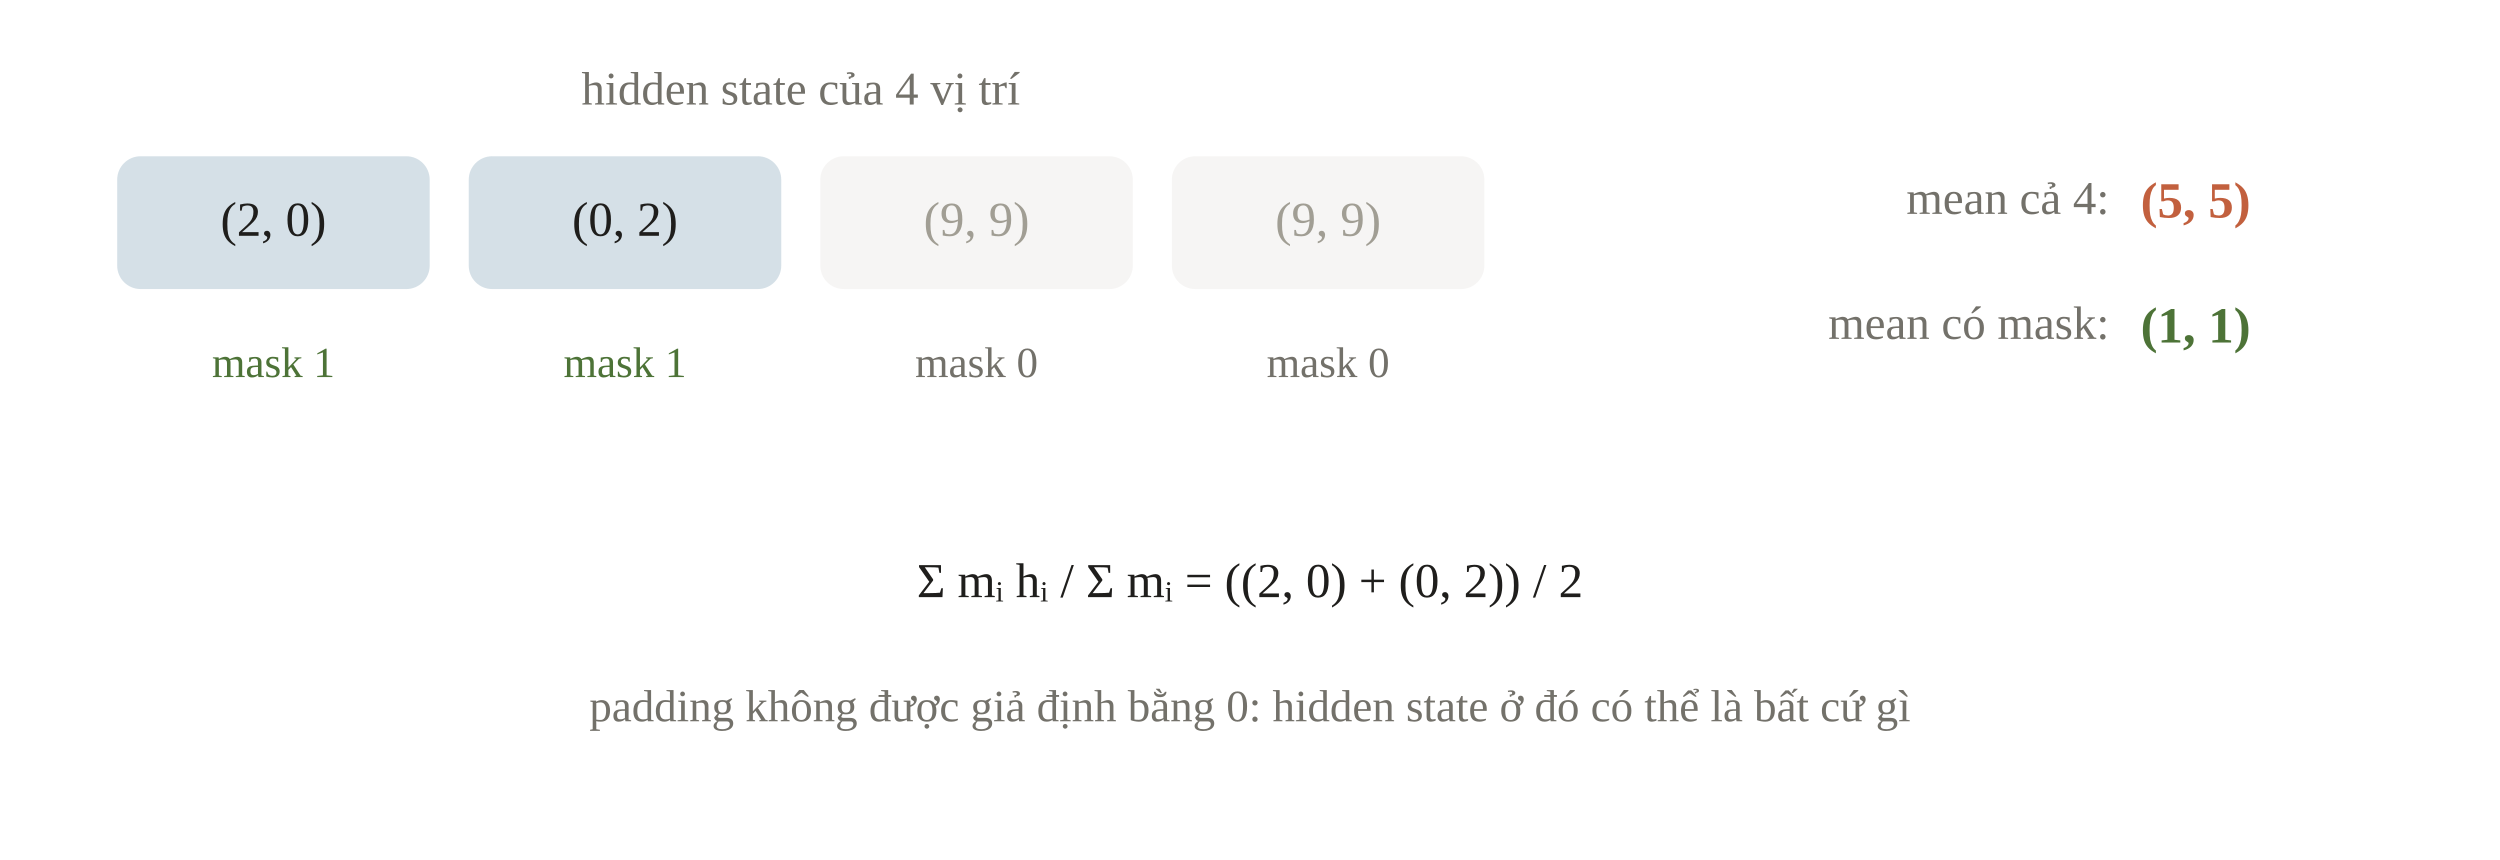
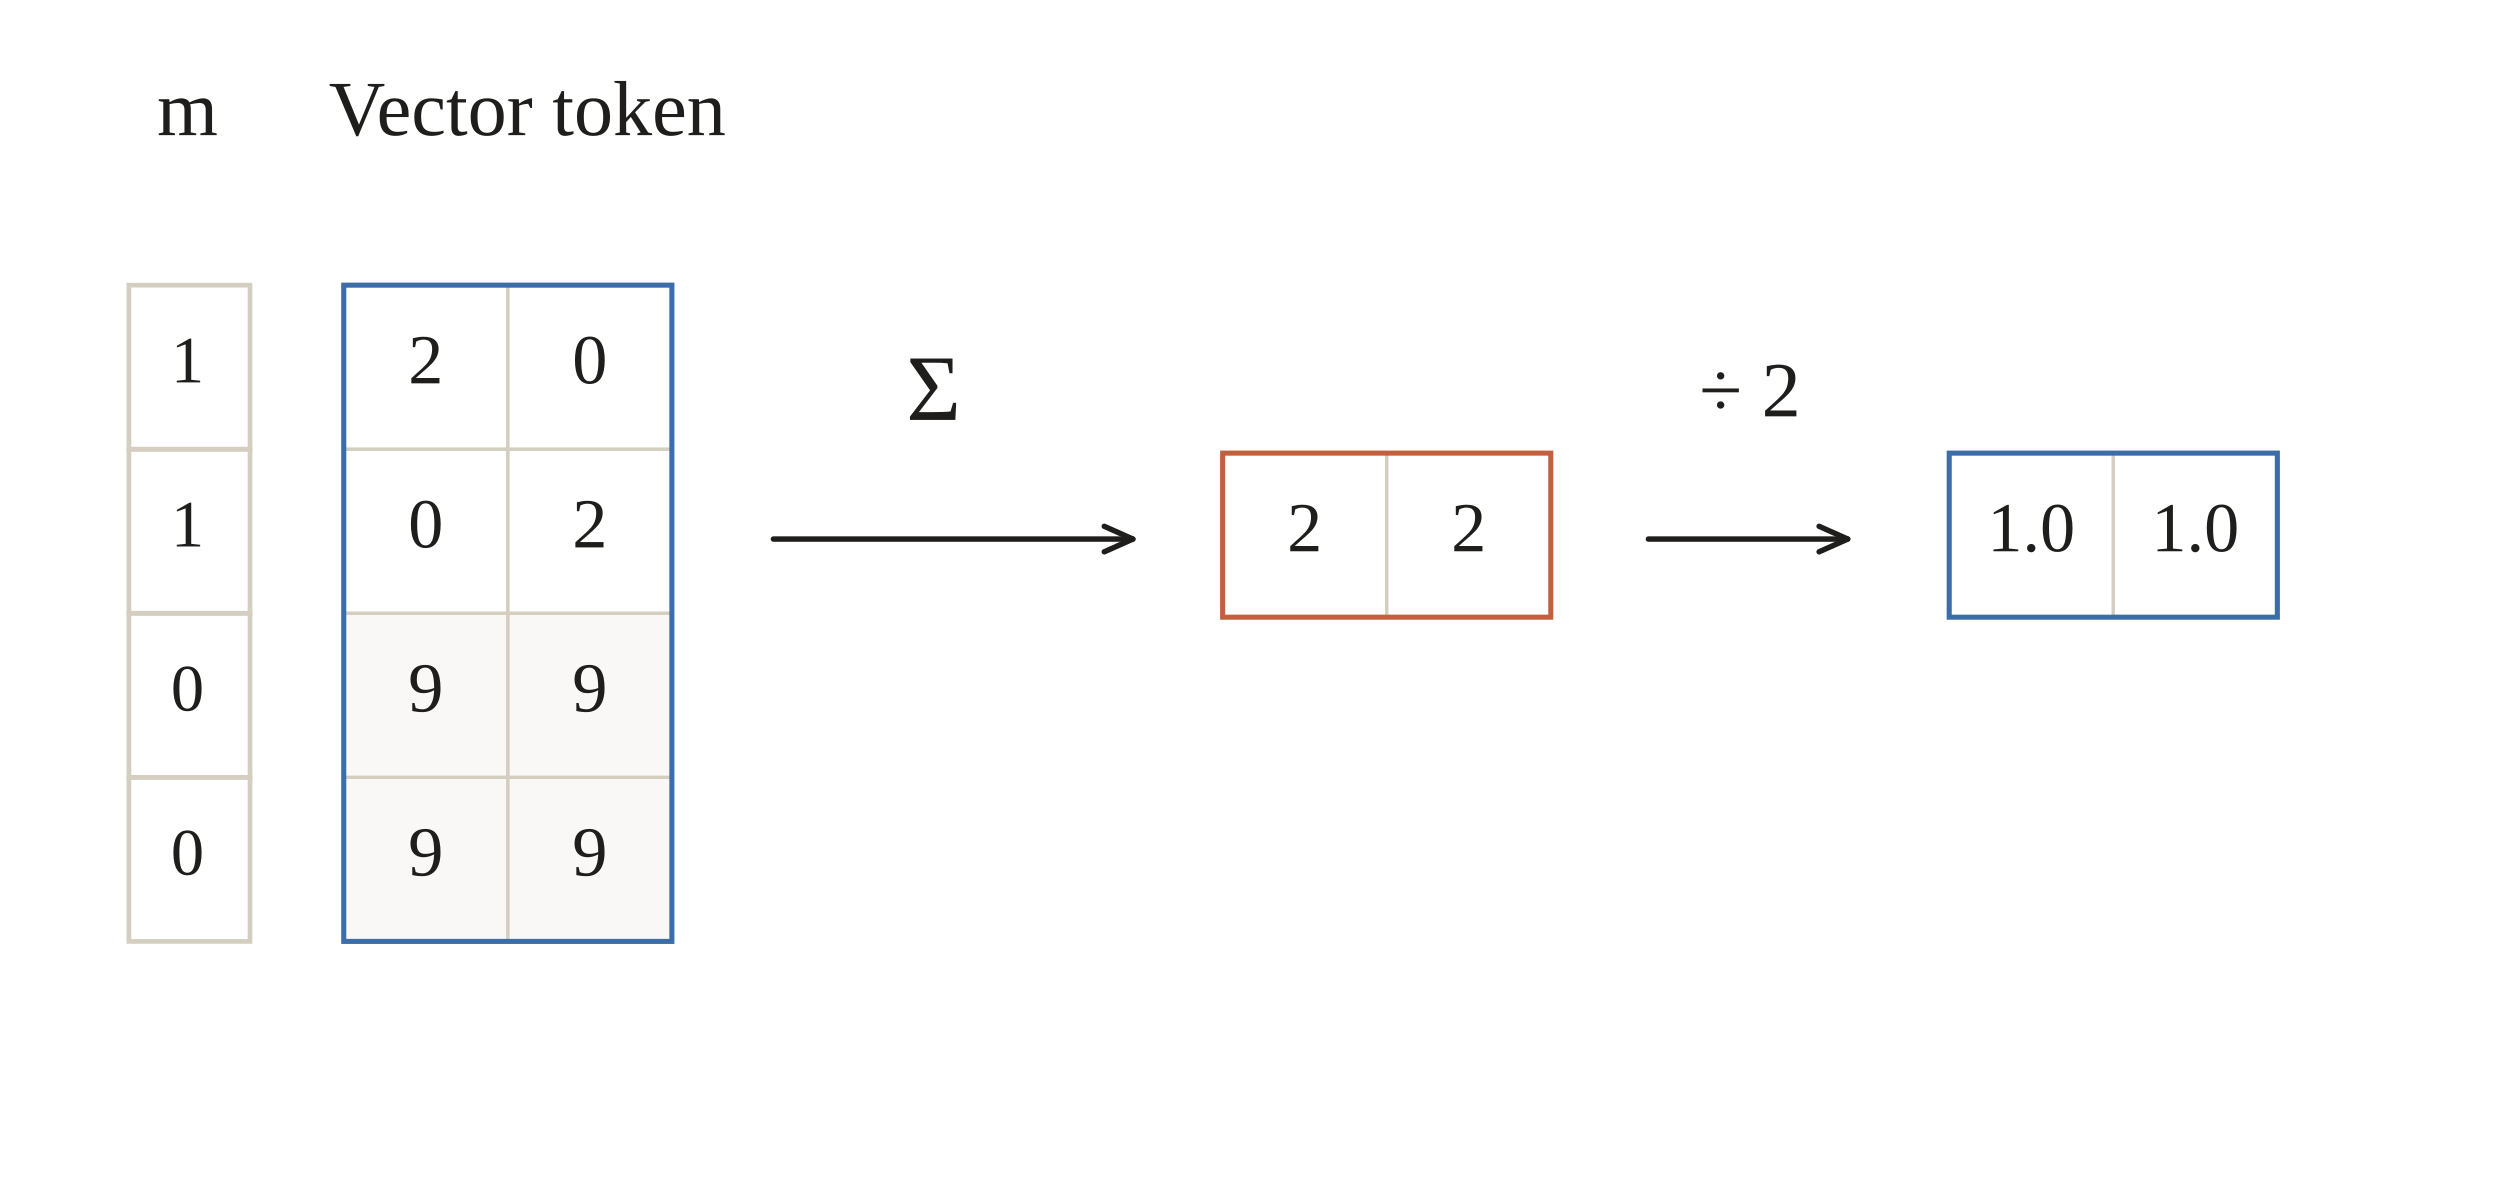
- <svg xmlns="http://www.w3.org/2000/svg" viewBox="0 0 640 220" width="640" style="font-family:var(--serif, Lora, Georgia, serif);color:var(--text, #1f1e1c)">
-   <rect x="30" y="40" width="80" height="34" rx="6" fill="var(--t-n, #2f6587)" fill-opacity="0.2" stroke="none" stroke-width="0" />
-   <text xml:space="preserve" style="font-variant-ligatures:none" x="70" y="57.5" fill="currentColor" text-anchor="middle" dominant-baseline="middle" font-family="var(--mono, &quot;JetBrains Mono&quot;, Consolas, monospace)" font-size="12.5" font-weight="400">(2, 0)</text>
-   <text xml:space="preserve" style="font-variant-ligatures:none" x="70" y="94" fill="var(--t-s, #4d7337)" text-anchor="middle" dominant-baseline="middle" font-family="var(--mono, &quot;JetBrains Mono&quot;, Consolas, monospace)" font-size="11" font-weight="400">mask 1</text>
-   <rect x="120" y="40" width="80" height="34" rx="6" fill="var(--t-n, #2f6587)" fill-opacity="0.2" stroke="none" stroke-width="0" />
-   <text xml:space="preserve" style="font-variant-ligatures:none" x="160" y="57.5" fill="currentColor" text-anchor="middle" dominant-baseline="middle" font-family="var(--mono, &quot;JetBrains Mono&quot;, Consolas, monospace)" font-size="12.5" font-weight="400">(0, 2)</text>
-   <text xml:space="preserve" style="font-variant-ligatures:none" x="160" y="94" fill="var(--t-s, #4d7337)" text-anchor="middle" dominant-baseline="middle" font-family="var(--mono, &quot;JetBrains Mono&quot;, Consolas, monospace)" font-size="11" font-weight="400">mask 1</text>
-   <rect x="210" y="40" width="80" height="34" rx="6" fill="var(--faint, #a19e94)" fill-opacity="0.1" stroke="none" stroke-width="0" />
-   <text xml:space="preserve" style="font-variant-ligatures:none" x="250" y="57.5" fill="var(--faint, #a19e94)" text-anchor="middle" dominant-baseline="middle" font-family="var(--mono, &quot;JetBrains Mono&quot;, Consolas, monospace)" font-size="12.5" font-weight="400">(9, 9)</text>
-   <text xml:space="preserve" style="font-variant-ligatures:none" x="250" y="94" fill="var(--muted, #73716a)" text-anchor="middle" dominant-baseline="middle" font-family="var(--mono, &quot;JetBrains Mono&quot;, Consolas, monospace)" font-size="11" font-weight="400">mask 0</text>
-   <rect x="300" y="40" width="80" height="34" rx="6" fill="var(--faint, #a19e94)" fill-opacity="0.1" stroke="none" stroke-width="0" />
-   <text xml:space="preserve" style="font-variant-ligatures:none" x="340" y="57.5" fill="var(--faint, #a19e94)" text-anchor="middle" dominant-baseline="middle" font-family="var(--mono, &quot;JetBrains Mono&quot;, Consolas, monospace)" font-size="12.5" font-weight="400">(9, 9)</text>
-   <text xml:space="preserve" style="font-variant-ligatures:none" x="340" y="94" fill="var(--muted, #73716a)" text-anchor="middle" dominant-baseline="middle" font-family="var(--mono, &quot;JetBrains Mono&quot;, Consolas, monospace)" font-size="11" font-weight="400">mask 0</text>
-   <text x="205" y="24" fill="var(--muted, #73716a)" text-anchor="middle" dominant-baseline="middle" font-family="var(--sans, Inter, &quot;Segoe UI&quot;, sans-serif)" font-size="12" font-weight="400">hidden state của 4 vị trí</text>
-   <text x="540" y="52" fill="var(--muted, #73716a)" text-anchor="end" dominant-baseline="middle" font-family="var(--sans, Inter, &quot;Segoe UI&quot;, sans-serif)" font-size="12" font-weight="400">mean cả 4:</text>
-   <text xml:space="preserve" style="font-variant-ligatures:none" x="548" y="52" fill="var(--accent, #c2603e)" text-anchor="start" dominant-baseline="middle" font-family="var(--mono, &quot;JetBrains Mono&quot;, Consolas, monospace)" font-size="13" font-weight="600">(5, 5)</text>
-   <text x="540" y="84" fill="var(--muted, #73716a)" text-anchor="end" dominant-baseline="middle" font-family="var(--sans, Inter, &quot;Segoe UI&quot;, sans-serif)" font-size="12" font-weight="400">mean có mask:</text>
-   <text xml:space="preserve" style="font-variant-ligatures:none" x="548" y="84" fill="var(--t-s, #4d7337)" text-anchor="start" dominant-baseline="middle" font-family="var(--mono, &quot;JetBrains Mono&quot;, Consolas, monospace)" font-size="13" font-weight="600">(1, 1)</text>
-   <text xml:space="preserve" style="font-variant-ligatures:none" x="320" y="150" fill="currentColor" text-anchor="middle" dominant-baseline="middle" font-family="var(--mono, &quot;JetBrains Mono&quot;, Consolas, monospace)" font-size="12.5" font-weight="400">Σ mᵢ hᵢ / Σ mᵢ = ((2, 0) + (0, 2)) / 2</text>
-   <text x="320" y="182" fill="var(--muted, #73716a)" text-anchor="middle" dominant-baseline="middle" font-family="var(--sans, Inter, &quot;Segoe UI&quot;, sans-serif)" font-size="11.5" font-weight="400">padding không được giả định bằng 0: hidden state ở đó có thể là bất cứ gì</text>
+ <svg xmlns="http://www.w3.org/2000/svg" viewBox="0 0 640 305" width="640" role="img" aria-label="Mean pooling cộng và đếm chỉ những token được mask giữ lại." style="font-family:var(--serif, Lora, Georgia, serif);color:var(--text, #1f1e1c)">
+   <text x="135" y="30" fill="currentColor" text-anchor="middle" dominant-baseline="middle" font-size="20" font-weight="400">Vector token</text>
+   <rect x="88" y="73" width="42" height="42" rx="0" fill="none" fill-opacity="1" stroke="var(--line-strong, #d3cebf)" stroke-width="0.8" />
+   <text x="109" y="94" fill="currentColor" text-anchor="middle" dominant-baseline="middle" font-size="18" font-weight="400">2</text>
+   <rect x="130" y="73" width="42" height="42" rx="0" fill="none" fill-opacity="1" stroke="var(--line-strong, #d3cebf)" stroke-width="0.8" />
+   <text x="151" y="94" fill="currentColor" text-anchor="middle" dominant-baseline="middle" font-size="18" font-weight="400">0</text>
+   <rect x="88" y="115" width="42" height="42" rx="0" fill="none" fill-opacity="1" stroke="var(--line-strong, #d3cebf)" stroke-width="0.8" />
+   <text x="109" y="136" fill="currentColor" text-anchor="middle" dominant-baseline="middle" font-size="18" font-weight="400">0</text>
+   <rect x="130" y="115" width="42" height="42" rx="0" fill="none" fill-opacity="1" stroke="var(--line-strong, #d3cebf)" stroke-width="0.8" />
+   <text x="151" y="136" fill="currentColor" text-anchor="middle" dominant-baseline="middle" font-size="18" font-weight="400">2</text>
+   <rect x="88" y="157" width="42" height="42" rx="0" fill="var(--line-strong, #d3cebf)" fill-opacity="0.14" stroke="var(--line-strong, #d3cebf)" stroke-width="0.8" />
+   <text x="109" y="178" fill="currentColor" text-anchor="middle" dominant-baseline="middle" font-size="18" font-weight="400">9</text>
+   <rect x="130" y="157" width="42" height="42" rx="0" fill="var(--line-strong, #d3cebf)" fill-opacity="0.14" stroke="var(--line-strong, #d3cebf)" stroke-width="0.8" />
+   <text x="151" y="178" fill="currentColor" text-anchor="middle" dominant-baseline="middle" font-size="18" font-weight="400">9</text>
+   <rect x="88" y="199" width="42" height="42" rx="0" fill="var(--line-strong, #d3cebf)" fill-opacity="0.14" stroke="var(--line-strong, #d3cebf)" stroke-width="0.8" />
+   <text x="109" y="220" fill="currentColor" text-anchor="middle" dominant-baseline="middle" font-size="18" font-weight="400">9</text>
+   <rect x="130" y="199" width="42" height="42" rx="0" fill="var(--line-strong, #d3cebf)" fill-opacity="0.14" stroke="var(--line-strong, #d3cebf)" stroke-width="0.8" />
+   <text x="151" y="220" fill="currentColor" text-anchor="middle" dominant-baseline="middle" font-size="18" font-weight="400">9</text>
+   <rect x="88" y="73" width="84" height="168" rx="0" fill="none" fill-opacity="1" stroke="var(--t-n, #3b6ea8)" stroke-width="1.3" />
+   <rect x="33" y="73" width="31" height="42" rx="0" fill="none" fill-opacity="1" stroke="var(--line-strong, #d3cebf)" stroke-width="1.2" />
+   <text x="48" y="94" fill="currentColor" text-anchor="middle" dominant-baseline="middle" font-size="17" font-weight="400">1</text>
+   <rect x="33" y="115" width="31" height="42" rx="0" fill="none" fill-opacity="1" stroke="var(--line-strong, #d3cebf)" stroke-width="1.2" />
+   <text x="48" y="136" fill="currentColor" text-anchor="middle" dominant-baseline="middle" font-size="17" font-weight="400">1</text>
+   <rect x="33" y="157" width="31" height="42" rx="0" fill="none" fill-opacity="1" stroke="var(--line-strong, #d3cebf)" stroke-width="1.2" />
+   <text x="48" y="178" fill="currentColor" text-anchor="middle" dominant-baseline="middle" font-size="17" font-weight="400">0</text>
+   <rect x="33" y="199" width="31" height="42" rx="0" fill="none" fill-opacity="1" stroke="var(--line-strong, #d3cebf)" stroke-width="1.2" />
+   <text x="48" y="220" fill="currentColor" text-anchor="middle" dominant-baseline="middle" font-size="17" font-weight="400">0</text>
+   <text x="48" y="30" fill="currentColor" text-anchor="middle" dominant-baseline="middle" font-size="20" font-weight="400">m</text>
+   <path d="M 198,138 L 290,138" fill="none" stroke="currentColor" stroke-width="1.4" stroke-linecap="round" />
+   <path d="M 282.695,141.262 L 290,138 L 282.695,134.738" fill="none" stroke="currentColor" stroke-width="1.4" opacity="1" stroke-linecap="round" stroke-linejoin="round" />
+   <text x="239" y="102" fill="currentColor" text-anchor="middle" dominant-baseline="middle" font-size="24" font-weight="400">Σ</text>
+   <rect x="313" y="116" width="42" height="42" rx="0" fill="none" fill-opacity="1" stroke="var(--line-strong, #d3cebf)" stroke-width="0.8" />
+   <text x="334" y="137" fill="currentColor" text-anchor="middle" dominant-baseline="middle" font-size="18" font-weight="400">2</text>
+   <rect x="355" y="116" width="42" height="42" rx="0" fill="none" fill-opacity="1" stroke="var(--line-strong, #d3cebf)" stroke-width="0.8" />
+   <text x="376" y="137" fill="currentColor" text-anchor="middle" dominant-baseline="middle" font-size="18" font-weight="400">2</text>
+   <rect x="313" y="116" width="84" height="42" rx="0" fill="none" fill-opacity="1" stroke="var(--accent, #c2603e)" stroke-width="1.3" />
+   <path d="M 422,138 L 473,138" fill="none" stroke="currentColor" stroke-width="1.4" stroke-linecap="round" />
+   <path d="M 465.695,141.262 L 473,138 L 465.695,134.738" fill="none" stroke="currentColor" stroke-width="1.4" opacity="1" stroke-linecap="round" stroke-linejoin="round" />
+   <text x="448" y="102" fill="currentColor" text-anchor="middle" dominant-baseline="middle" font-size="20" font-weight="400">÷ 2</text>
+   <rect x="499" y="116" width="42" height="42" rx="0" fill="none" fill-opacity="1" stroke="var(--line-strong, #d3cebf)" stroke-width="0.8" />
+   <text x="520" y="137" fill="currentColor" text-anchor="middle" dominant-baseline="middle" font-size="18" font-weight="400">1.0</text>
+   <rect x="541" y="116" width="42" height="42" rx="0" fill="none" fill-opacity="1" stroke="var(--line-strong, #d3cebf)" stroke-width="0.8" />
+   <text x="562" y="137" fill="currentColor" text-anchor="middle" dominant-baseline="middle" font-size="18" font-weight="400">1.0</text>
+   <rect x="499" y="116" width="84" height="42" rx="0" fill="none" fill-opacity="1" stroke="var(--t-n, #3b6ea8)" stroke-width="1.3" />
</svg>
